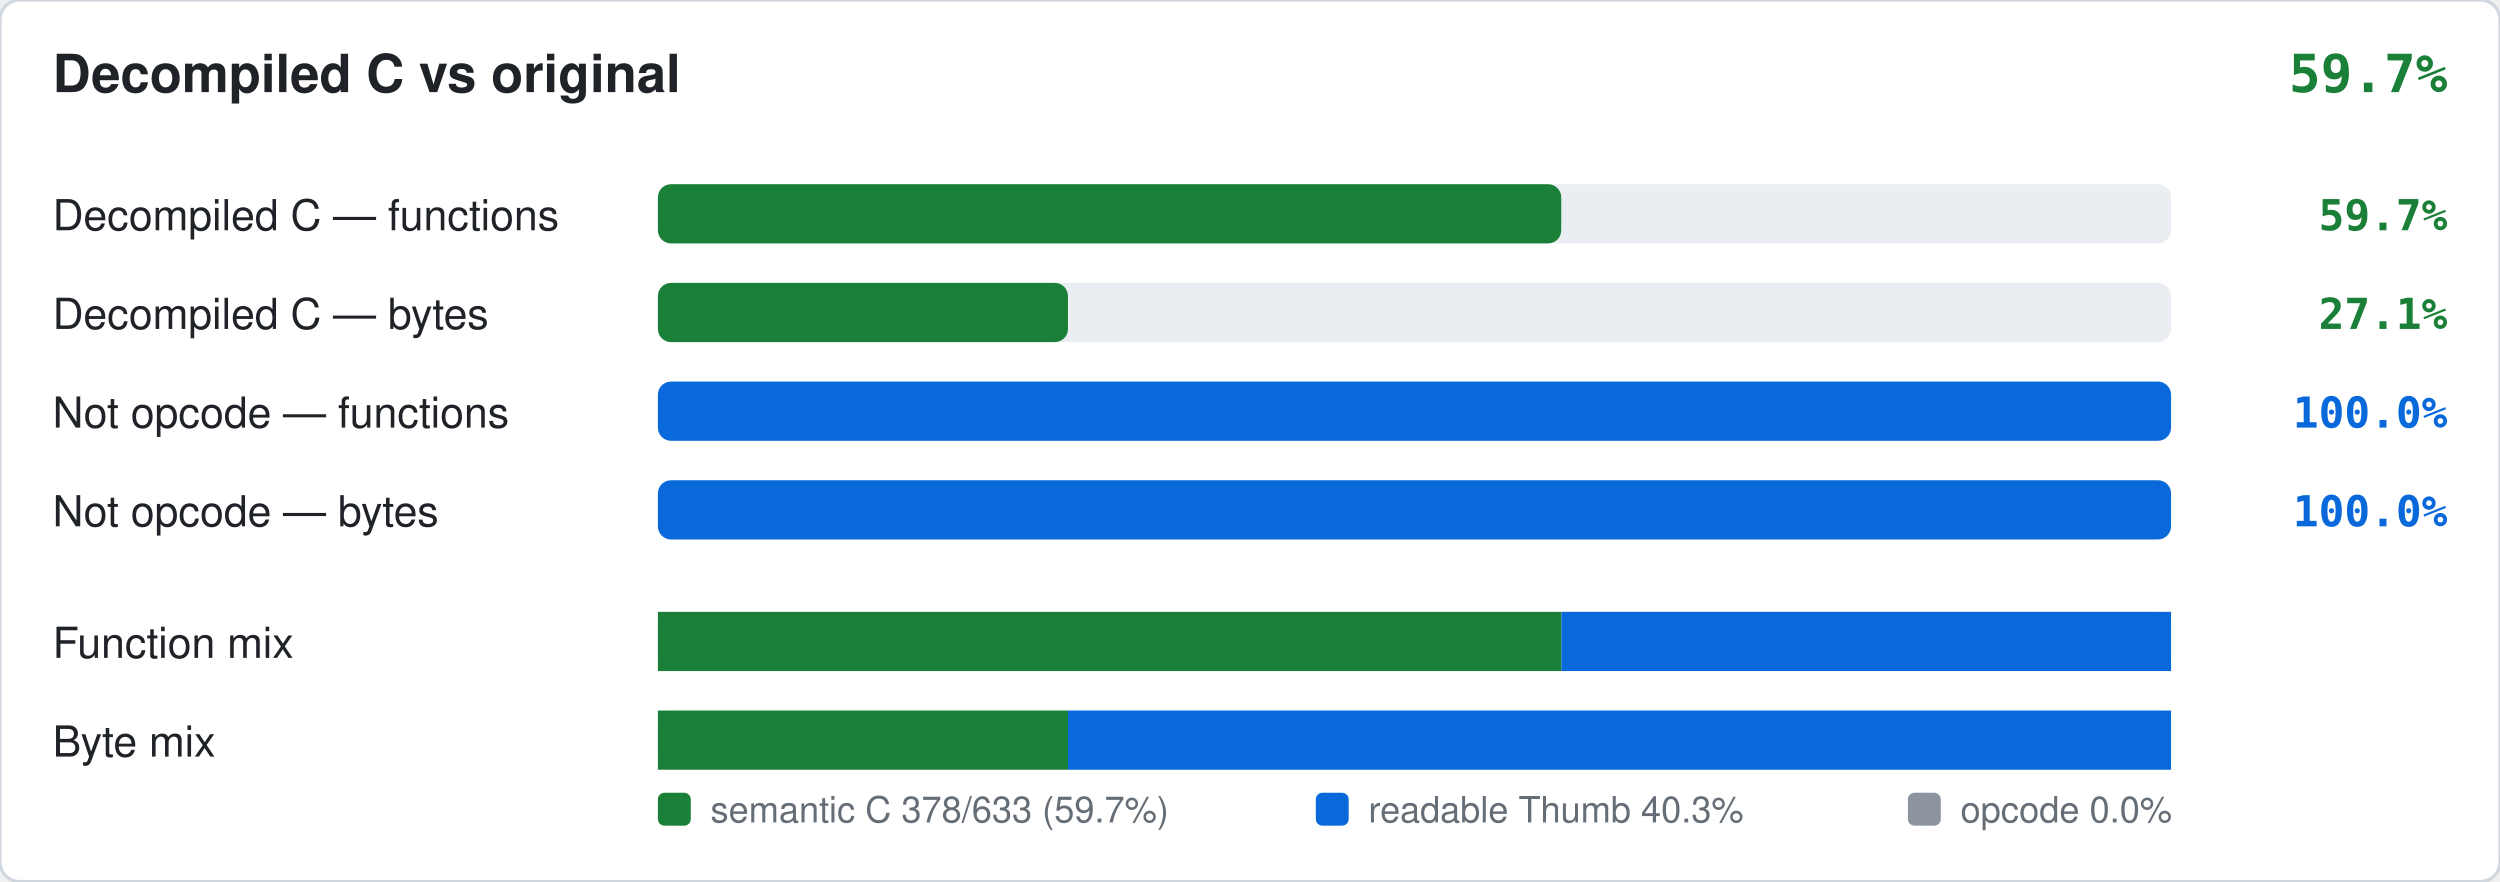
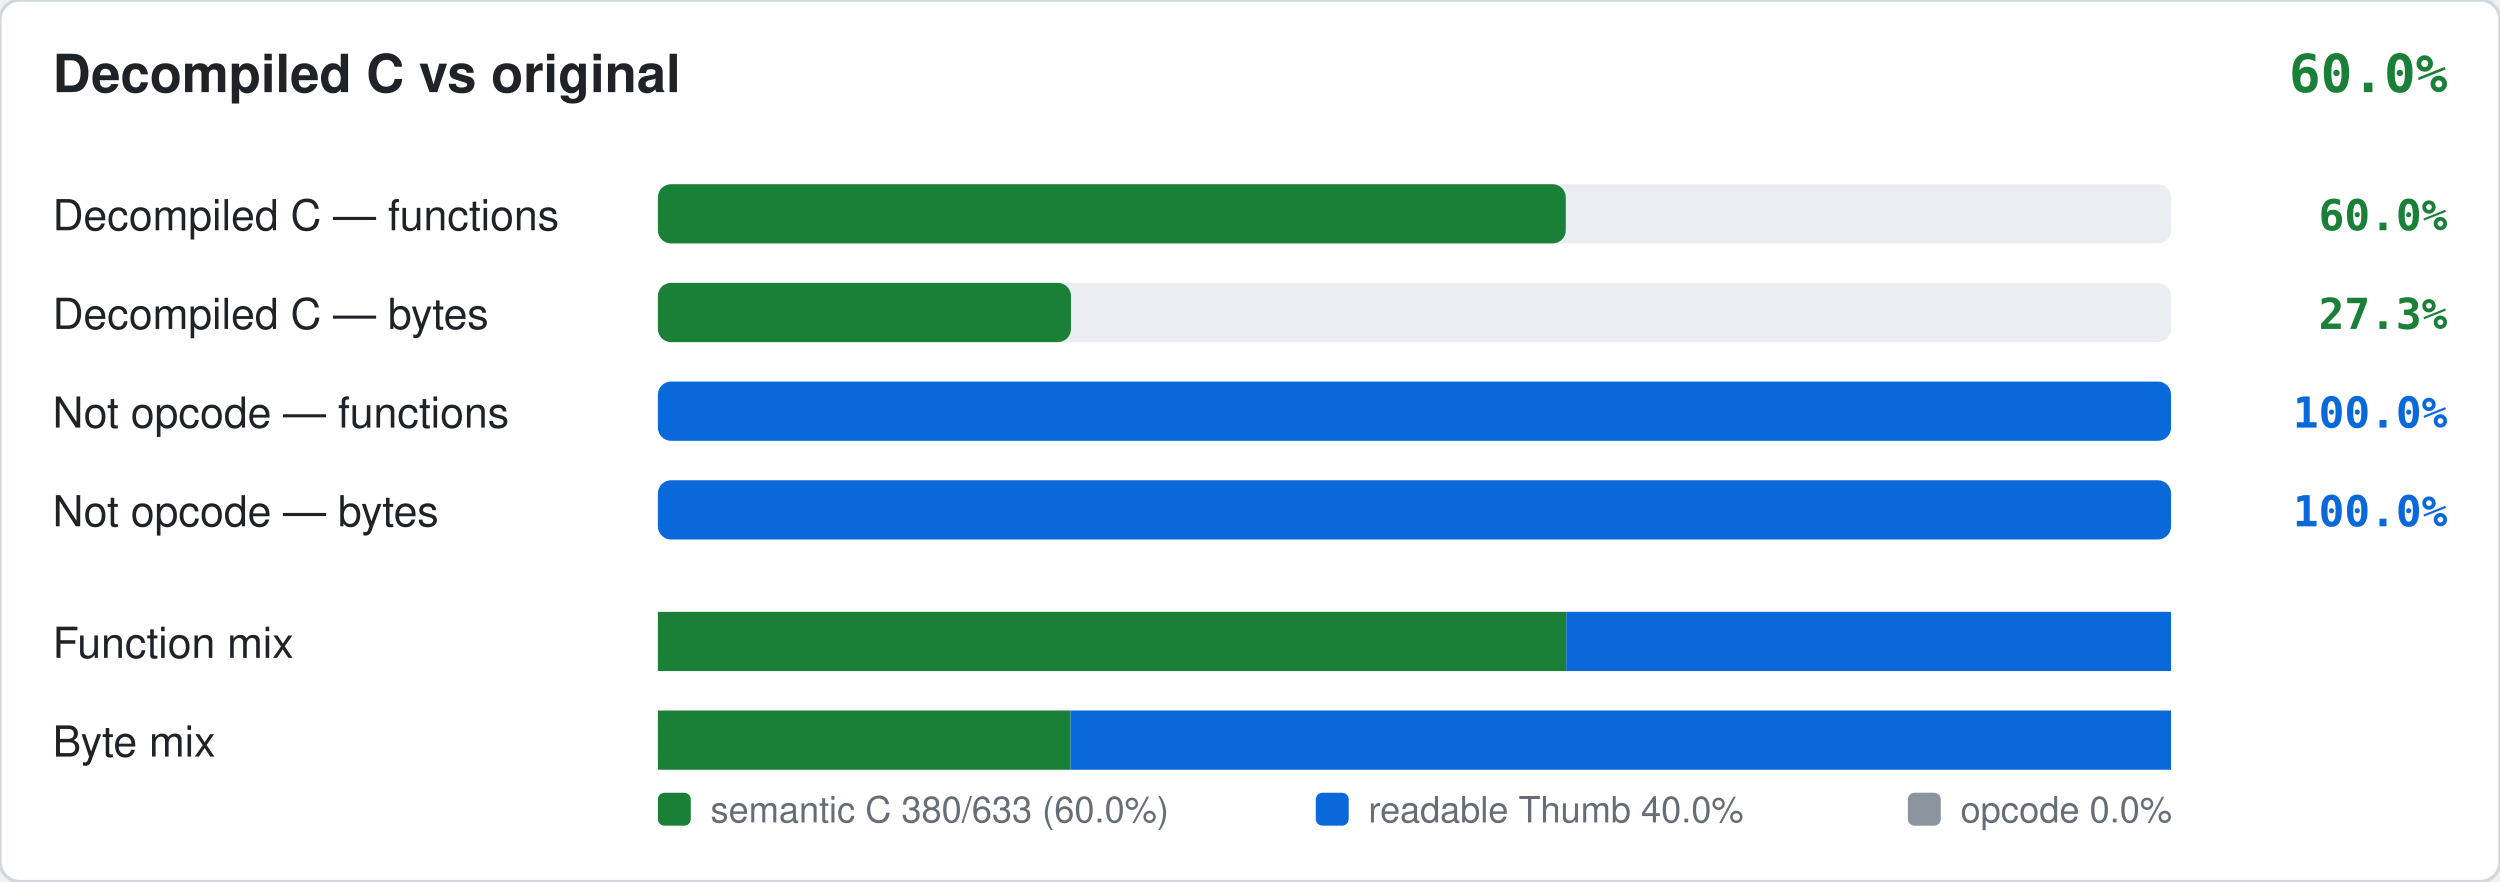
- <svg xmlns="http://www.w3.org/2000/svg" width="760" height="268" viewBox="0 0 760 268" role="img" aria-label="Decompiled C 59.7% functions, 27.1% bytes (378/633, 24,466/90,272)">
+ <svg xmlns="http://www.w3.org/2000/svg" width="760" height="268" viewBox="0 0 760 268" role="img" aria-label="Decompiled C 60.0% functions, 27.3% bytes (380/633, 24,618/90,272)">
  <rect width="760" height="268" rx="6" fill="#ffffff" stroke="#d0d7de" />
  <text x="16" y="28" font-family="-apple-system,BlinkMacSystemFont,Segoe UI,Helvetica,Arial,sans-serif" font-size="16" font-weight="600" fill="#1f2328">Decompiled C vs original</text>
-   <text x="744" y="28" text-anchor="end" font-family="ui-monospace,SFMono-Regular,Menlo,Consolas,monospace" font-size="16" font-weight="700" fill="#1a7f37">59.7%</text>
+   <text x="744" y="28" text-anchor="end" font-family="ui-monospace,SFMono-Regular,Menlo,Consolas,monospace" font-size="16" font-weight="700" fill="#1a7f37">60.0%</text>
  <text x="16" y="70" font-family="-apple-system,BlinkMacSystemFont,Segoe UI,Helvetica,Arial,sans-serif" font-size="13" fill="#1f2328">Decompiled C — functions</text>
  <rect x="200.00" y="56.00" width="460.00" height="18.00" rx="4" fill="#eaeef2" />
-   <rect x="200.00" y="56.00" width="274.62" height="18.00" rx="4" fill="#1a7f37" />
-   <text x="744" y="70" text-anchor="end" font-family="ui-monospace,SFMono-Regular,Menlo,Consolas,monospace" font-size="13" font-weight="700" fill="#1a7f37">59.7%</text>
+   <rect x="200.00" y="56.00" width="276.00" height="18.00" rx="4" fill="#1a7f37" />
+   <text x="744" y="70" text-anchor="end" font-family="ui-monospace,SFMono-Regular,Menlo,Consolas,monospace" font-size="13" font-weight="700" fill="#1a7f37">60.0%</text>
  <text x="16" y="100" font-family="-apple-system,BlinkMacSystemFont,Segoe UI,Helvetica,Arial,sans-serif" font-size="13" fill="#1f2328">Decompiled C — bytes</text>
  <rect x="200.00" y="86.00" width="460.00" height="18.00" rx="4" fill="#eaeef2" />
-   <rect x="200.00" y="86.00" width="124.66" height="18.00" rx="4" fill="#1a7f37" />
-   <text x="744" y="100" text-anchor="end" font-family="ui-monospace,SFMono-Regular,Menlo,Consolas,monospace" font-size="13" font-weight="700" fill="#1a7f37">27.1%</text>
+   <rect x="200.00" y="86.00" width="125.58" height="18.00" rx="4" fill="#1a7f37" />
+   <text x="744" y="100" text-anchor="end" font-family="ui-monospace,SFMono-Regular,Menlo,Consolas,monospace" font-size="13" font-weight="700" fill="#1a7f37">27.3%</text>
  <text x="16" y="130" font-family="-apple-system,BlinkMacSystemFont,Segoe UI,Helvetica,Arial,sans-serif" font-size="13" fill="#1f2328">Not opcode — functions</text>
  <rect x="200.00" y="116.00" width="460.00" height="18.00" rx="4" fill="#eaeef2" />
  <rect x="200.00" y="116.00" width="460.00" height="18.00" rx="4" fill="#0969da" />
  <text x="744" y="130" text-anchor="end" font-family="ui-monospace,SFMono-Regular,Menlo,Consolas,monospace" font-size="13" font-weight="700" fill="#0969da">100.0%</text>
  <text x="16" y="160" font-family="-apple-system,BlinkMacSystemFont,Segoe UI,Helvetica,Arial,sans-serif" font-size="13" fill="#1f2328">Not opcode — bytes</text>
  <rect x="200.00" y="146.00" width="460.00" height="18.00" rx="4" fill="#eaeef2" />
  <rect x="200.00" y="146.00" width="460.00" height="18.00" rx="4" fill="#0969da" />
  <text x="744" y="160" text-anchor="end" font-family="ui-monospace,SFMono-Regular,Menlo,Consolas,monospace" font-size="13" font-weight="700" fill="#0969da">100.0%</text>
  <text x="16" y="200" font-family="-apple-system,BlinkMacSystemFont,Segoe UI,Helvetica,Arial,sans-serif" font-size="13" fill="#1f2328">Function mix</text>
  <rect x="200.00" y="186.00" width="460.00" height="18.00" rx="4" fill="#eaeef2" />
-   <rect x="200.00" y="186.00" width="274.69" height="18.00" fill="#1a7f37" />
-   <rect x="474.69" y="186.00" width="185.31" height="18.00" fill="#0969da" />
+   <rect x="200.00" y="186.00" width="276.15" height="18.00" fill="#1a7f37" />
+   <rect x="476.15" y="186.00" width="183.85" height="18.00" fill="#0969da" />
  <text x="16" y="230" font-family="-apple-system,BlinkMacSystemFont,Segoe UI,Helvetica,Arial,sans-serif" font-size="13" fill="#1f2328">Byte mix</text>
  <rect x="200.00" y="216.00" width="460.00" height="18.00" rx="4" fill="#eaeef2" />
-   <rect x="200.00" y="216.00" width="124.67" height="18.00" fill="#1a7f37" />
-   <rect x="324.67" y="216.00" width="335.33" height="18.00" fill="#0969da" />
+   <rect x="200.00" y="216.00" width="125.45" height="18.00" fill="#1a7f37" />
+   <rect x="325.45" y="216.00" width="334.55" height="18.00" fill="#0969da" />
  <rect x="200" y="241" width="10" height="10" rx="2" fill="#1a7f37" />
-   <text x="216" y="250" font-family="-apple-system,BlinkMacSystemFont,Segoe UI,Helvetica,Arial,sans-serif" font-size="11" fill="#656d76">semantic C 378/633 (59.7%)</text>
+   <text x="216" y="250" font-family="-apple-system,BlinkMacSystemFont,Segoe UI,Helvetica,Arial,sans-serif" font-size="11" fill="#656d76">semantic C 380/633 (60.0%)</text>
  <rect x="400" y="241" width="10" height="10" rx="2" fill="#0969da" />
-   <text x="416" y="250" font-family="-apple-system,BlinkMacSystemFont,Segoe UI,Helvetica,Arial,sans-serif" font-size="11" fill="#656d76">readable Thumb 40.3%</text>
+   <text x="416" y="250" font-family="-apple-system,BlinkMacSystemFont,Segoe UI,Helvetica,Arial,sans-serif" font-size="11" fill="#656d76">readable Thumb 40.0%</text>
  <rect x="580" y="241" width="10" height="10" rx="2" fill="#8c959f" />
  <text x="596" y="250" font-family="-apple-system,BlinkMacSystemFont,Segoe UI,Helvetica,Arial,sans-serif" font-size="11" fill="#656d76">opcode 0.0%</text>
</svg>
